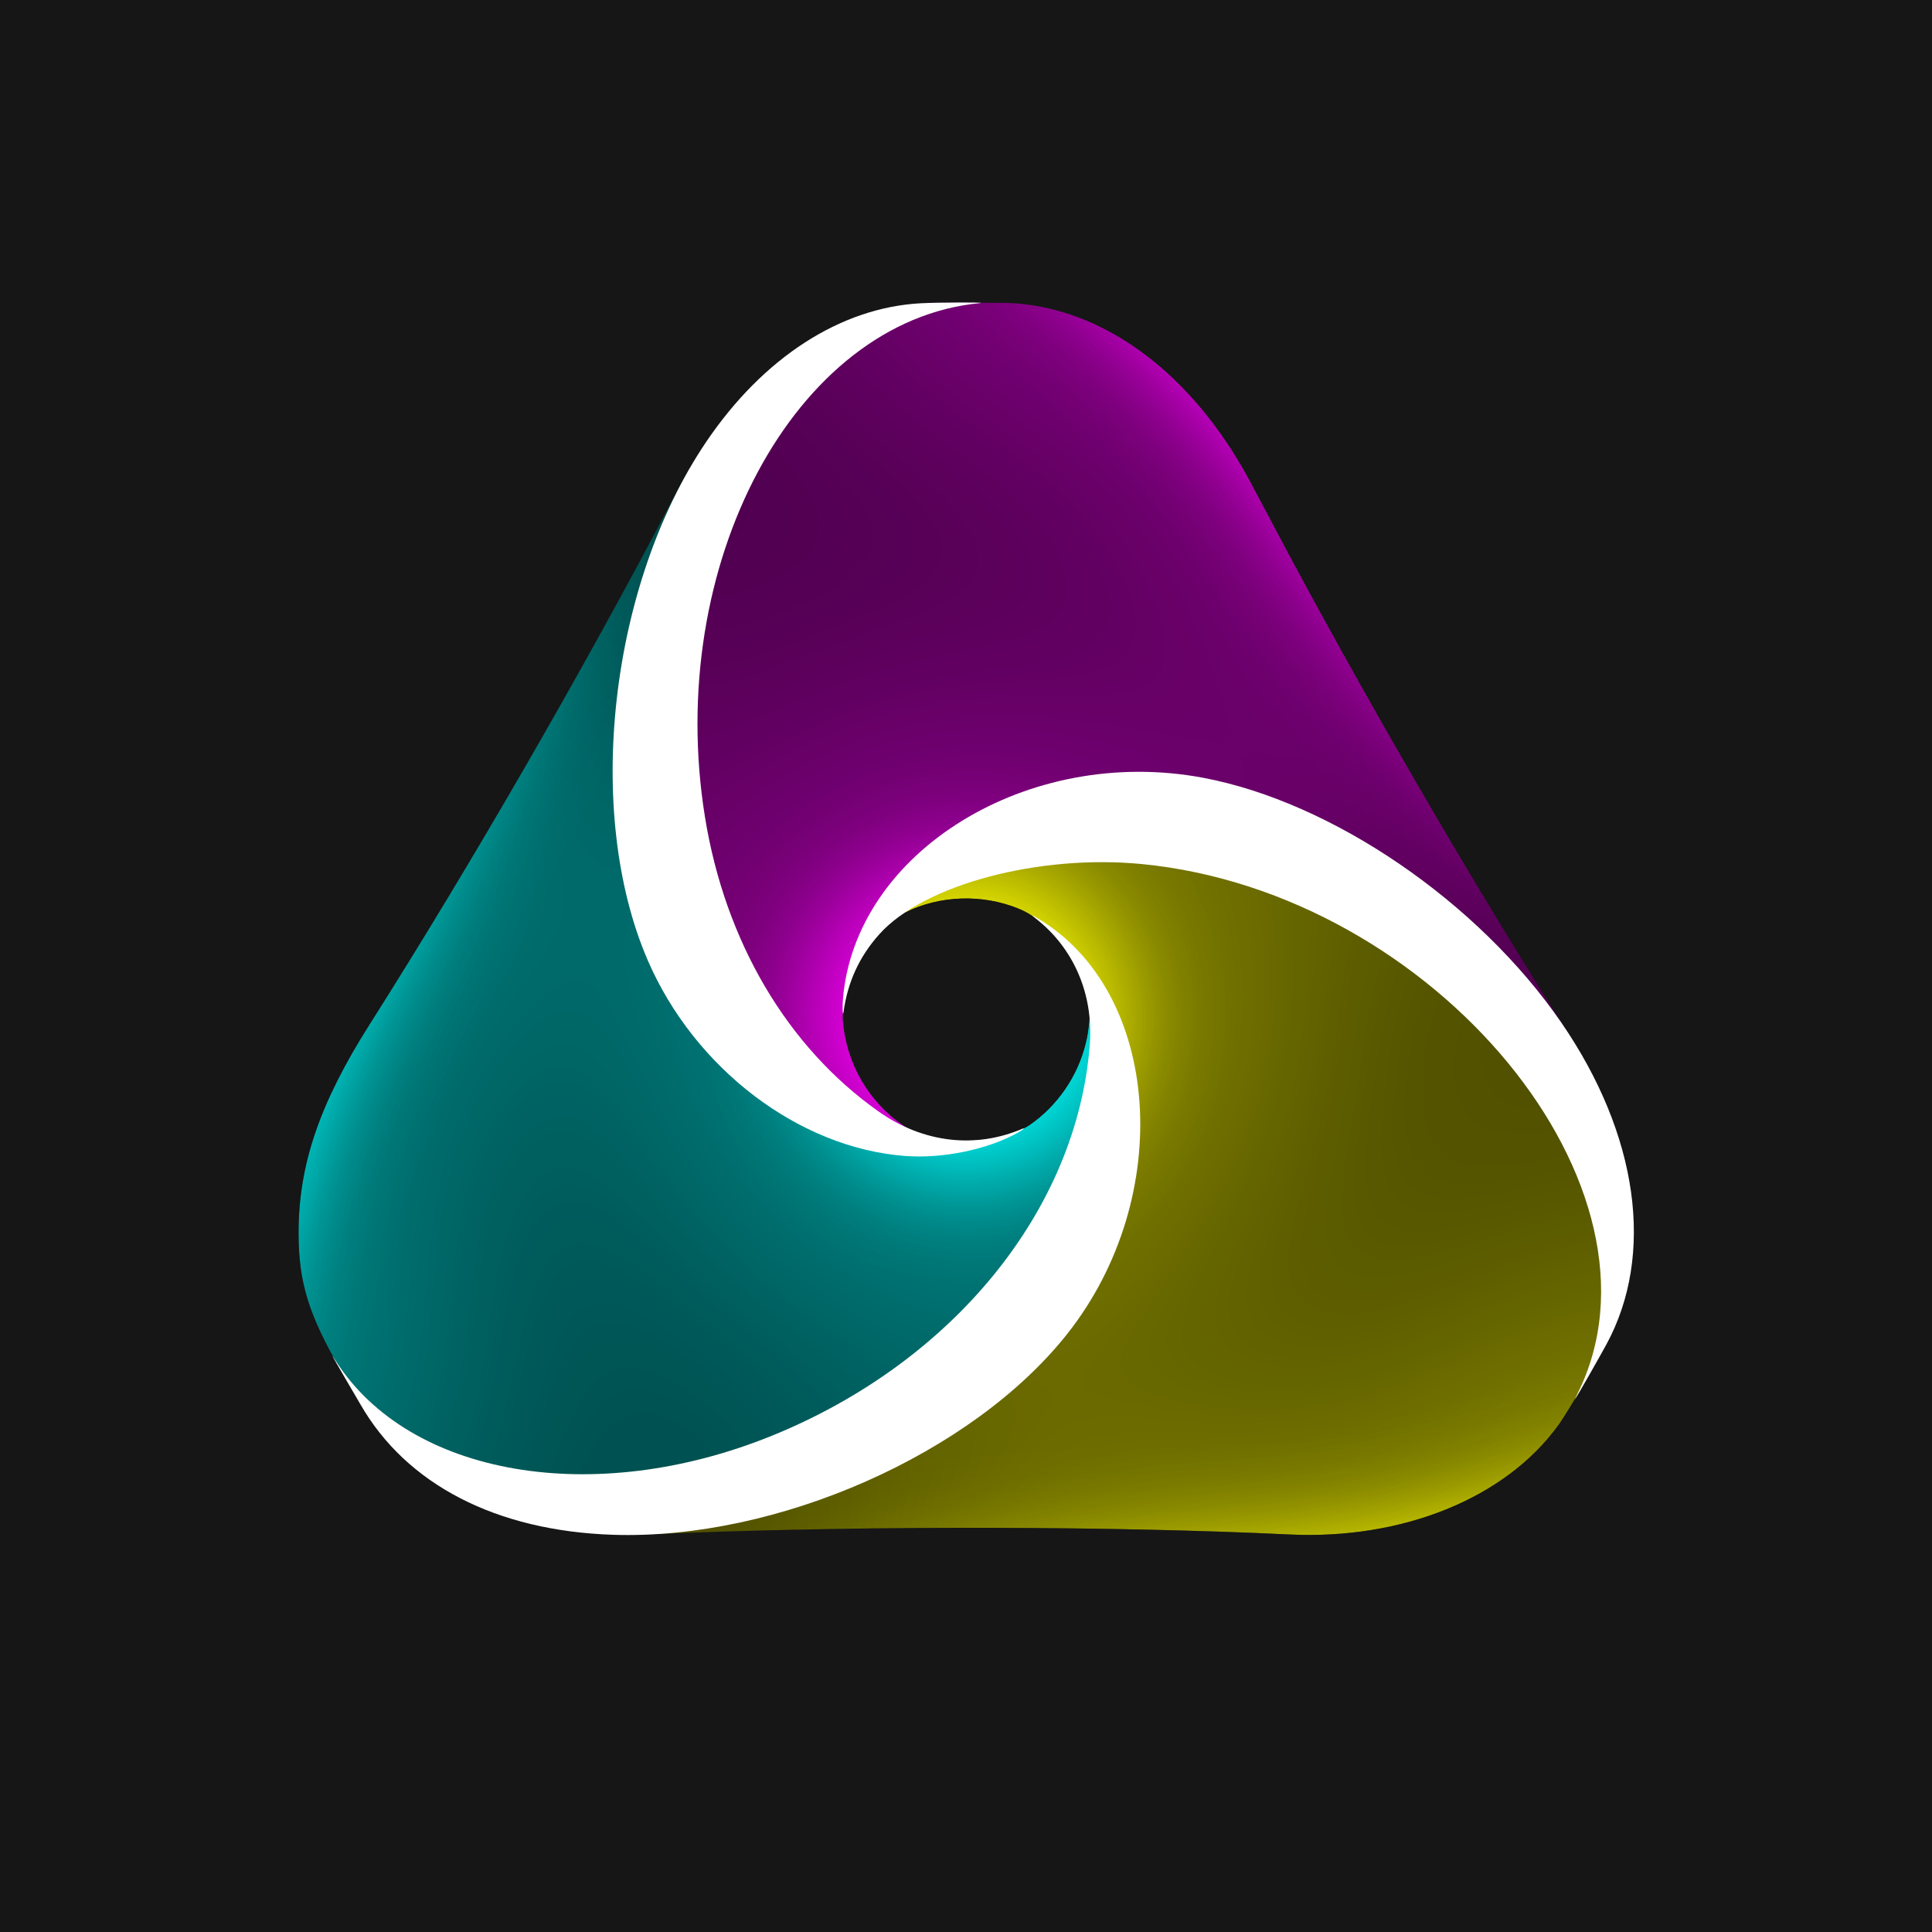
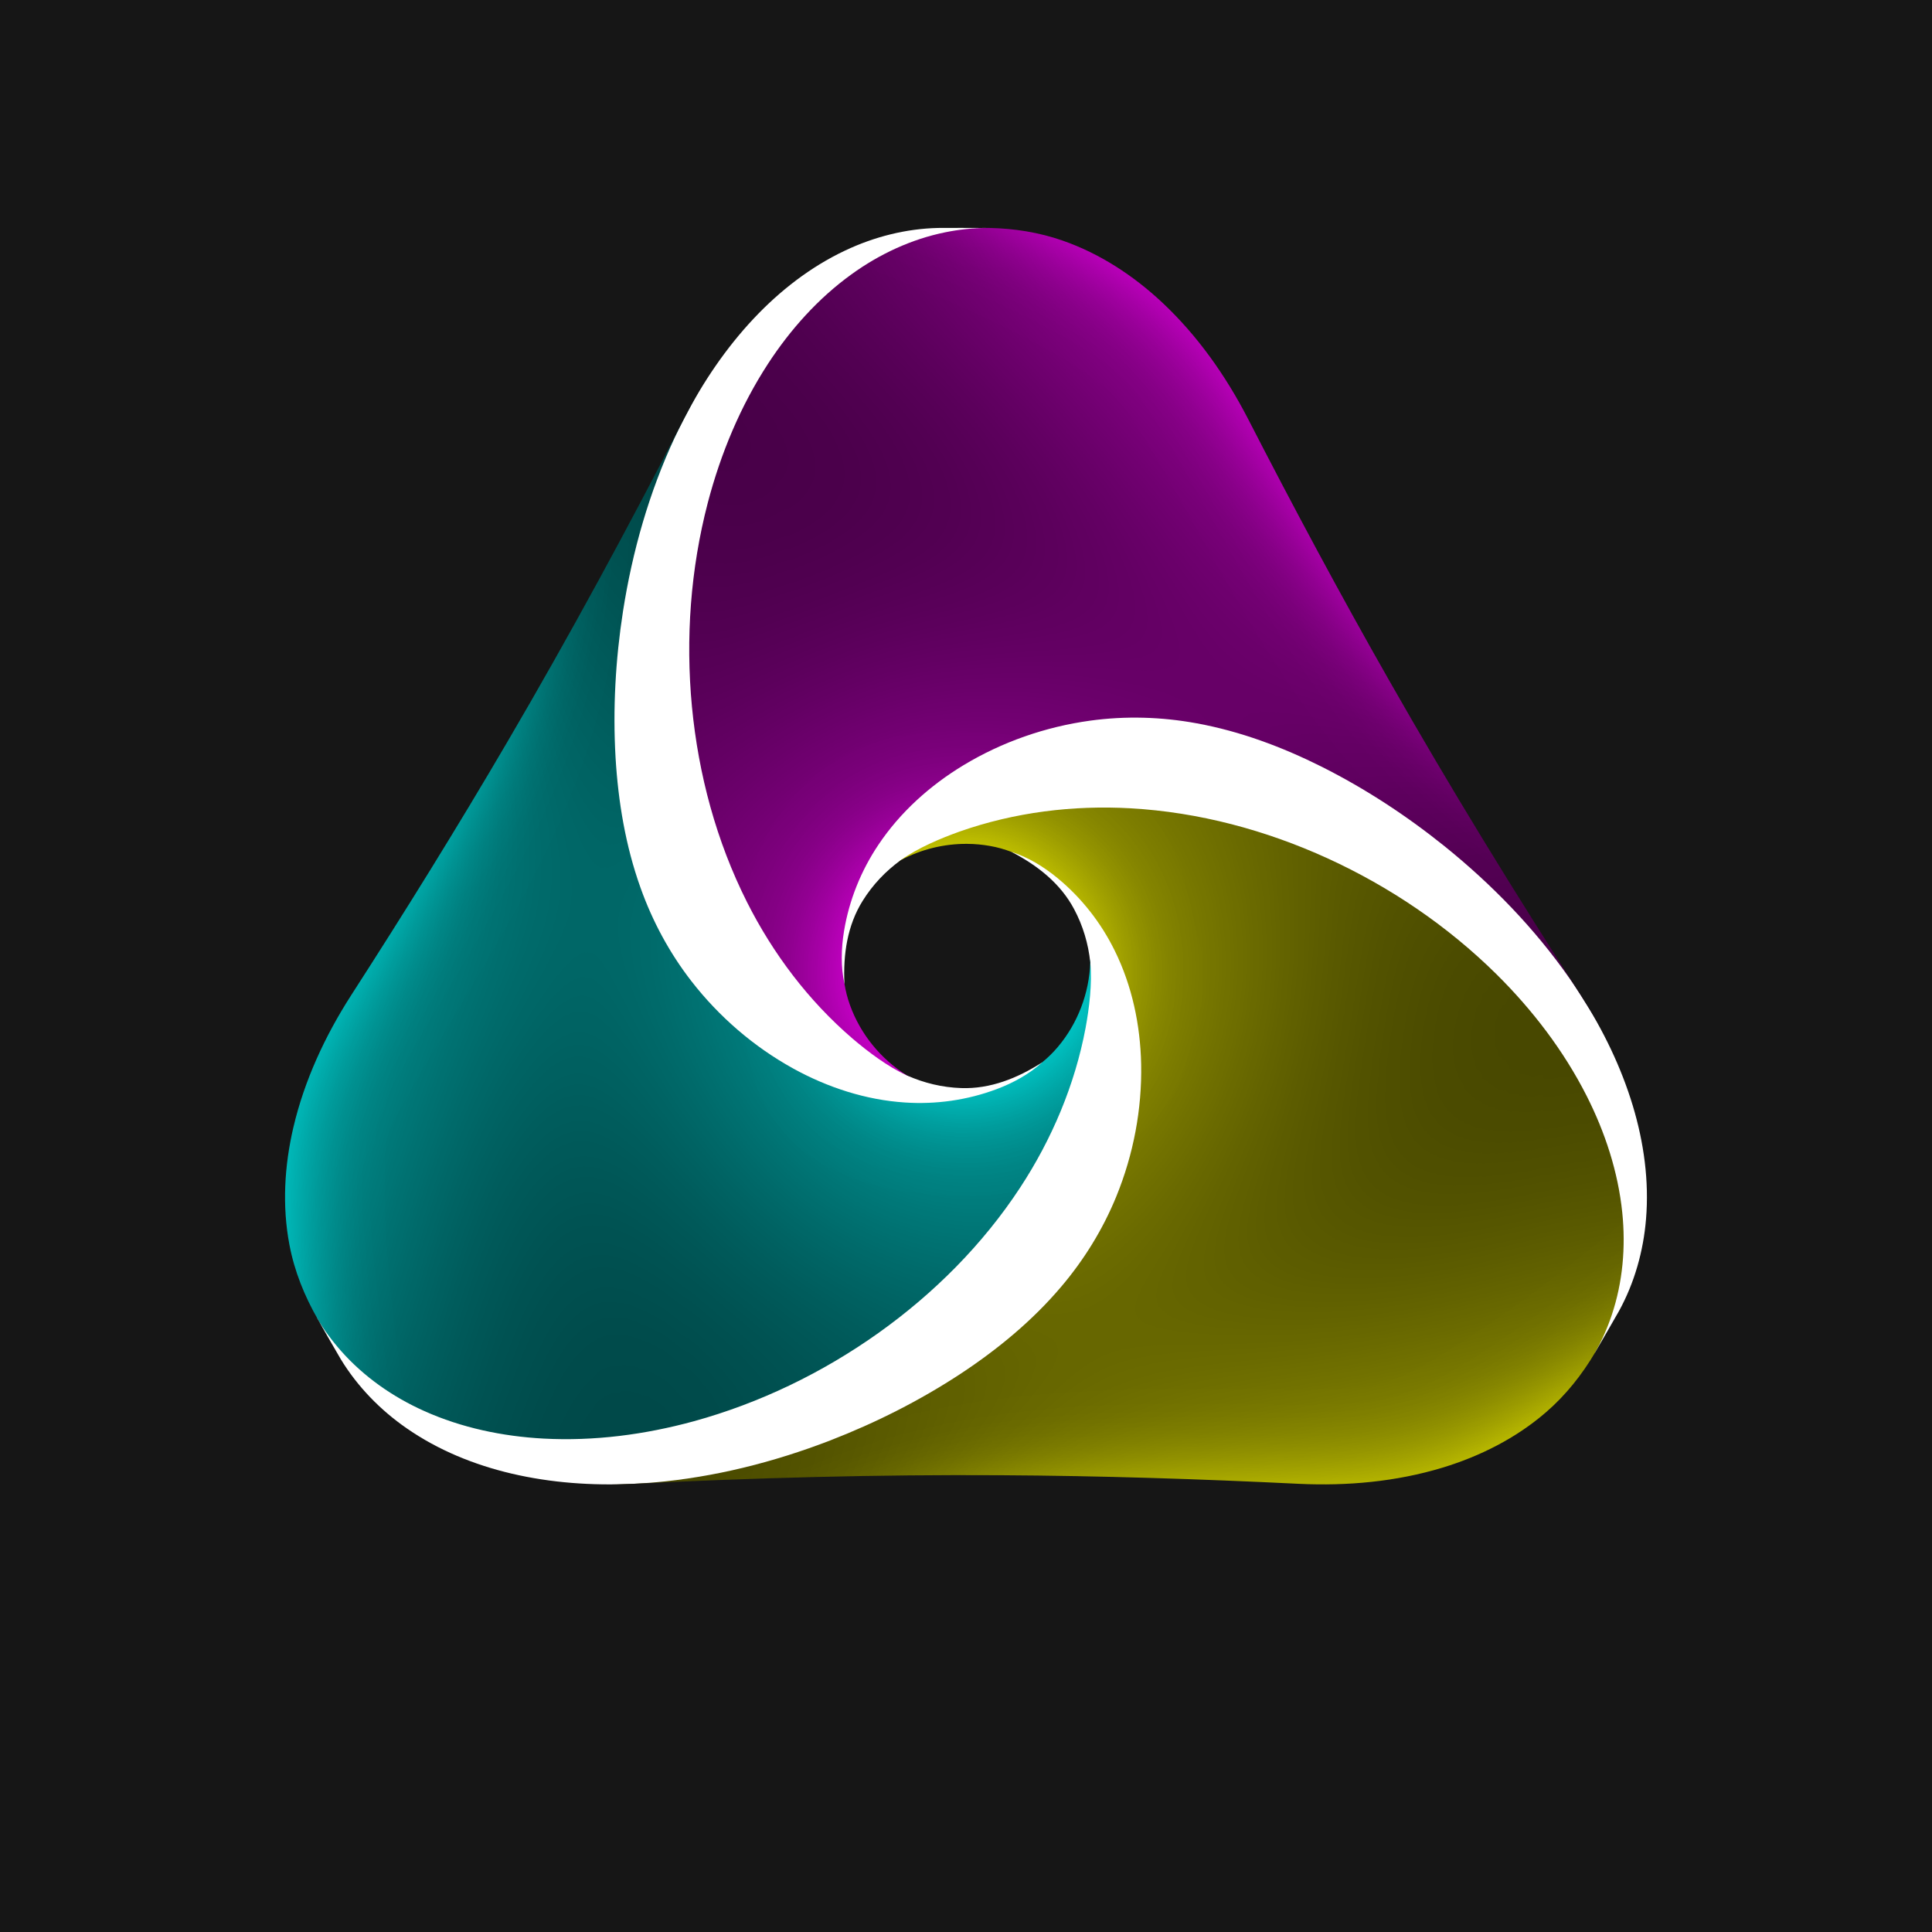
- <svg xmlns="http://www.w3.org/2000/svg" version="1.1" viewBox="0 0 1e3 1e3">
+ <svg xmlns="http://www.w3.org/2000/svg" version="1.1" viewBox="0 0 1024 1024">
  <defs>
-     <mask id="mask69" maskUnits="userSpaceOnUse">
-       <path d="m279.66 821.29c-72.901-2.416-128.94-31.386-157.62-81.48-1.904-3.326-7.088-12.255-11.518-19.842-20.686-35.422-27.035-55.841-27.022-86.911 0.017-42.475 13.054-80.715 44.329-130.02 63.298-99.8 133.4-221.2 188.34-326.16 12.328-23.553 18.689-34.005 29.26-48.083 34.685-46.191 79.737-73.267 126.13-75.807 8.849-0.484 53.272-0.318 59.937 0.225 56.746 4.62 109.55 44.612 144.99 109.8 1.589 2.924 7.671 14.38 13.514 25.458 55.724 105.64 128.02 230.14 188.41 324.46 38.953 60.839 48.61 128.66 25.654 180.18-4.792 10.754-27.694 50.45-34.631 60.028-32.967 45.512-97.112 71.548-167.89 68.146-108.35-5.208-258.26-5.55-379.76-0.867-24.95 0.962-33.813 1.145-42.114 0.87zm231.08-246.21c11.989-1.631 23.029-5.198 29.067-9.392 17.23-11.969 29.774-30.25 34.773-50.679 1.269-5.186 1.794-8.619 2.408-15.747 0.346-4.021-2.432-16.712-5.291-24.17-7.867-20.521-22.91-37.673-38.754-44.186-22.799-9.372-49.545-8.467-71.218 2.409-7.906 3.968-19.713 16.179-26.347 27.25-7.751 12.935-13.053 30.398-12.248 40.34 2.149 26.54 16.093 50.578 37.934 65.395 6.347 4.306 19.627 8.038 32.831 9.226 2.534 0.228 14.151-0.08 16.846-0.446z" fill="#fff" />
+     <filter id="filter8" x="-.342" y="-.324" width="1.685" height="1.648" color-interpolation-filters="sRGB">
+       <feGaussianBlur stdDeviation="80.112" />
+     </filter>
+     <filter id="filter5" x="-.115" y="-.117" width="1.23" height="1.234" color-interpolation-filters="sRGB">
+       <feGaussianBlur stdDeviation="25.965" />
+     </filter>
+     <mask id="mask1" maskUnits="userSpaceOnUse">
+       <path d="m519.68 120.8c-7.489 3e-3 -14.981-0.035-22.469 0.019-17.028 0.388-33.874 4.683-49.246 11.955-18.358 8.65-34.629 21.328-48.494 36.07-14.75 15.7-26.891 33.696-36.791 52.807h-2e-3c-0.099 0.194-0.2 0.387-0.299 0.58-0.109 0.212-0.218 0.425-0.326 0.637-29.523 57.501-60.342 114.35-93.01 170.12-26.636 45.553-54.478 90.392-83.064 134.74-13.77 21.478-24.668 44.997-30.504 69.898-4.749 20.329-5.981 41.666-2.049 62.24 2.624 13.864 7.979 27.121 15.012 39.361 1.721 2.996 3.492 5.959 5.406 8.822-1.553-2.322-3.046-4.689-4.473-7.1 3.745 6.48 7.455 12.984 11.244 19.438 8.85 14.552 20.993 26.994 34.977 36.67 16.67 11.573 35.785 19.327 55.484 23.963 20.972 4.924 42.627 6.439 64.127 5.457l2e-3 2e-3c65.012-3.226 130.11-4.985 195.2-4.58 52.768 0.291 105.52 1.984 158.22 4.564 25.486 1.187 51.304-1.137 75.787-8.533 19.98-6.052 39.072-15.653 54.924-29.346 10.466-9.007 19.172-19.959 26.18-31.867 0.026-0.046 0.052-0.092 0.078-0.139 0.433-0.754 0.866-1.507 1.301-2.26 3.756-6.512 7.549-13.004 11.26-19.541 8.178-14.94 12.881-31.679 14.27-48.627 1.688-20.223-1.155-40.653-6.99-60.031-6.222-20.624-15.737-40.137-27.338-58.266l2e-3 -2e-3c-35.3-54.69-69.371-110.19-101.57-166.76-26.132-45.844-51.043-92.376-75.16-139.31-11.715-22.664-26.636-43.86-45.283-61.365-15.231-14.277-33.093-26.012-52.877-32.895-12.433-4.35-25.597-6.428-38.777-6.709-0.719-0.015-1.438-5e-3 -2.156-0.01-3.675-0.024-7.348 0.07-11.004 0.311 2.792-0.184 5.595-0.293 8.4-0.324zm-7.029 326.46c4.071 0.031 8.141 0.403 12.152 1.127 3.898 0.69 7.66 1.755 11.289 3.139 8e-4 4.1e-4 3e-3 2e-3 4e-3 2e-3 13.698 7.058 25.988 16.714 33.211 30.344 4.663 8.732 7.555 18.383 8.553 28.227v2e-3l-2e-3 2e-3v4e-3c-0.522 16.288-6.647 32.345-17.176 44.793-2.546 3.03-5.349 5.754-8.361 8.205-12.962 8.335-27.471 14.153-42.887 13.594-9.893-0.328-19.696-2.65-28.719-6.707-3e-3 -2e-3 -5e-3 -4e-3 -8e-3 -6e-3 -13.845-8.596-24.689-21.927-30.205-37.27-1.351-3.72-2.309-7.51-2.926-11.344-0.737-15.394 1.479-30.867 9.672-43.938 5.231-8.405 12.144-15.736 20.17-21.521 2e-3 -8.7e-4 4e-3 -1e-3 6e-3 -2e-3 10.775-5.769 23.012-8.744 35.227-8.65z" fill="#ffffff" />
    </mask>
-     <mask id="mask70" maskUnits="userSpaceOnUse">
-       <path d="m279.66 821.29c-72.901-2.416-128.94-31.386-157.62-81.48-1.904-3.326-7.088-12.255-11.518-19.842-20.686-35.422-27.035-55.841-27.022-86.911 0.017-42.475 13.054-80.715 44.329-130.02 63.298-99.8 133.4-221.2 188.34-326.16 12.328-23.553 18.689-34.005 29.26-48.083 34.685-46.191 79.737-73.267 126.13-75.807 8.849-0.484 53.272-0.318 59.937 0.225 56.746 4.62 109.55 44.612 144.99 109.8 1.589 2.924 7.671 14.38 13.514 25.458 55.724 105.64 128.02 230.14 188.41 324.46 38.953 60.839 48.61 128.66 25.654 180.18-4.792 10.754-27.694 50.45-34.631 60.028-32.967 45.512-97.112 71.548-167.89 68.146-108.35-5.208-258.26-5.55-379.76-0.867-24.95 0.962-33.813 1.145-42.114 0.87zm231.08-246.21c11.989-1.631 23.029-5.198 29.067-9.392 17.23-11.969 29.774-30.25 34.773-50.679 1.269-5.186 1.794-8.619 2.408-15.747 0.346-4.021-2.432-16.712-5.291-24.17-7.867-20.521-22.91-37.673-38.754-44.186-22.799-9.372-49.545-8.467-71.218 2.409-7.906 3.968-19.713 16.179-26.347 27.25-7.751 12.935-13.053 30.398-12.248 40.34 2.149 26.54 16.093 50.578 37.934 65.395 6.347 4.306 19.627 8.038 32.831 9.226 2.534 0.228 14.151-0.08 16.846-0.446z" fill="#fff" />
-     </mask>
-     <filter id="filter70" x="-.349" y="-.355" width="1.697" height="1.71" color-interpolation-filters="sRGB">
-       <feGaussianBlur stdDeviation="93.19" />
-     </filter>
-     <mask id="mask69-40-4" maskUnits="userSpaceOnUse">
-       <path d="m279.66 821.29c-72.901-2.416-128.94-31.386-157.62-81.48-1.904-3.326-7.088-12.255-11.518-19.842-20.686-35.422-27.035-55.841-27.022-86.911 0.017-42.475 13.054-80.715 44.329-130.02 63.298-99.8 133.4-221.2 188.34-326.16 12.328-23.553 18.689-34.005 29.26-48.083 34.685-46.191 79.737-73.267 126.13-75.807 8.849-0.484 53.272-0.318 59.937 0.225 56.746 4.62 109.55 44.612 144.99 109.8 1.589 2.924 7.671 14.38 13.514 25.458 55.724 105.64 128.02 230.14 188.41 324.46 38.953 60.839 48.61 128.66 25.654 180.18-4.792 10.754-27.694 50.45-34.631 60.028-32.967 45.512-97.112 71.548-167.89 68.146-108.35-5.208-258.26-5.55-379.76-0.867-24.95 0.962-33.813 1.145-42.114 0.87zm231.08-246.21c11.989-1.631 23.029-5.198 29.067-9.392 17.23-11.969 29.774-30.25 34.773-50.679 1.269-5.186 1.794-8.619 2.408-15.747 0.346-4.021-2.432-16.712-5.291-24.17-7.867-20.521-22.91-37.673-38.754-44.186-22.799-9.372-49.545-8.467-71.218 2.409-7.906 3.968-19.713 16.179-26.347 27.25-7.751 12.935-13.053 30.398-12.248 40.34 2.149 26.54 16.093 50.578 37.934 65.395 6.347 4.306 19.627 8.038 32.831 9.226 2.534 0.228 14.151-0.08 16.846-0.446z" fill="#fff" />
-     </mask>
-     <filter id="filter70-2-9" x="-.17" y="-.169" width="1.34" height="1.338" color-interpolation-filters="sRGB">
-       <feGaussianBlur stdDeviation="32.575" />
-     </filter>
  </defs>
-   <rect width="1e3" height="1e3" fill="#161616" />
-   <g transform="matrix(.82963 0 0 .82963 85.259 112.88)" mask="url(#mask70)">
-     <path d="m580.6 395.69c-44.351 1.306-90.665 10.06-127.43 36.249-11.625 27.346 43.242-15.15 64.004 0.361 67.024 17.26 93.961 97.008 83.66 159.6-10.447 90.632-86.352 156.74-166.12 190.72-43.005 19.653-89.964 29.378-136.6 33.861-19.616 17.386 43.306 7.654 58.266 8.763 124.46-4.355 249.03-1.119 373.42 1.834 74.401-2.679 154.42-48.196 169.13-126.09 17.045-92.691-44.167-179.9-114.47-233.79-58.135-44.177-130.3-72.24-203.86-71.512zm-24.682 50.939c-0.938 9.537-6.929-3.972 0 0z" fill="#4d4d00" />
-     <path d="m324.08 158.58c-26.296 28.877-38.844 69.489-60.267 102.74-50.02 92.144-106.13 180.79-159.74 270.79-35.257 62.445-39.108 148.63 12.649 203.35 63.494 64.844 167.16 64.091 247.54 35.919 111.72-37.84 211.54-137.05 219.04-259.19 3.288-23.32-13.095-35.343-13.304-4.797-8.679 58.946-78.677 82.399-130.16 68.119-88.131-20.722-148.12-107.56-152.69-195.64-6.396-71.512 6.721-145.16 39.329-209.26-1.138-2.338 5.439-21.083-2.404-12.018z" fill="#004d4d" />
-     <path d="m499.41 46.748c-80.034 16.257-135.18 87.894-157.32 162.93-37.617 121.33-9.372 272.29 97.019 350.4 14.331 15.817 50.701 18.11 19.685-2.953-46.292-36.518-32.798-107.28 4.219-145.1 62.154-68.494 170.32-76.713 249.86-35.195 65.192 31.014 122.77 79.584 161.39 140.84 30.298 10.878-20.708-50.405-29.106-69.213-62.296-100.34-118.13-204.49-175.03-307.87-36.157-58.259-99.696-101.44-170.72-93.84z" fill="#4d004d" />
+   <rect width="1024" height="1024" fill="#161616" stroke-linecap="round" stroke-width="80" />
+   <g mask="url(#mask1)">
+     <path d="m593.55 412.53c33.486-1.531 71.519 3.332 111.15 20.82 81.162 39.38 158.95 124.91 160.91 219.01 0.518 18.168-6.966 55.17-6.966 55.17s1.442 25.584-11.87 37.041c-15.852 13.692-53.179 47.827-73.159 53.879-24.483 7.397-53.484 6.891-78.969 5.705-52.704-2.58-112.47 3.549-165.24 3.258-65.095-0.405-186.82-4.347-247.24-18.268-4.1-7.633 65.917-11.118 135.89-28.392 55.864-19.427 90.443-35.765 128.3-85.088 25.861-29.62 43.918-74.161 47.215-107.91-0.033-41.162-3.748-67.872-37.06-97.134-9.795-7.978-21.914-14.9-34.361-17.103-16.045-2.894-34.603 2.483-48.97 10.175-20.107 3.24 11.961-23.132 14.6-24.602 16.903-9.2 49.957-24.009 105.77-26.561z" fill="#464600" />
+     <path d="m526.63 115.7c-4.393-0.094-15.598 1.426-15.598 1.426s-38.813 8.93-54.287 18.463c-80.51 48.743-115.69 158.88-109.21 248.86 12.454 114.84 96.986 174.94 123.26 191 2.593 1.55 29.407-1.052 24.424-4.961-13.845-8.596-33.356-23.665-38.871-39.007-4.316-11.881-0.986-35.096 1.025-47.568 8.686-43.48 26.499-49.822 62.13-70.431 30.876-14.02 78.476-20.653 117.06-13.066 61.642 8.121 93.08 29.898 137.84 68.564 49.945 51.96 82.91 97.627 87.471 90.26-35.3-54.69-71.201-143.86-103.4-200.43-26.132-45.844-59.351-98.033-83.469-144.97-11.715-22.664-28.404-45.628-47.051-63.133-15.231-14.277-42.062-21.477-61.846-28.359-12.433-4.35-26.285-6.365-39.465-6.646z" fill="#460046" />
+     <path d="m373.11 195.49c-29.713 57.915-83.541 133.02-116.44 189.2-26.636 45.553-61.019 93.574-89.605 137.93-13.77 21.478-23.784 51.714-29.62 76.616-4.749 20.329 0.03 46.262 3.962 66.836 3.266 17.257 16.691 31.498 26.428 46.062 10.776 14.682 29.812 27.299 45.805 35.934 82.468 45.352 195.44 20.754 270.12-29.844 93.23-68.207 100.71-170.58 101.49-201.36 0.046-3.021-13.394-25.569-14.288-19.298-0.522 16.288-2.581 41.361-13.11 53.809-8.132 9.679-16.058 18.356-27.865 22.85-41.998 14.218-71.399 1.111-107.06-19.441-27.58-19.73-57.123-57.637-69.844-94.844-23.788-57.444-20.647-95.559-9.539-153.65 20.026-69.234 38.225-110.52 29.565-110.79z" fill="#004646" />
+     <path transform="translate(0,6)" d="m517.88 555.02c-13.696 0.57-40.31-14.106-38.255-39.894m-411.08 214.83c7.586-77.25 6.343-133.24 42.607-195.42 35.085-60.152 39.241-124.51 27.544-193.31m407.61 144.16c7.342 11.576 7.939 41.963-15.422 53.077m391.59 248.59c-70.694 32.055-118.56 61.128-190.54 60.809-69.636-0.308-127.45 28.273-181.18 72.799m-78.961-425.08c6.354-12.146 32.372-27.857 53.677-13.182m19.491-463.42c63.108 45.195 112.22 72.113 147.93 134.61 34.551 60.461 88.211 96.241 153.64 120.51" fill="none" filter="url(#filter8)" mask="none" opacity=".6" stroke="#ffffff" stroke-linecap="round" stroke-width="200" style="mix-blend-mode:color-dodge" />
+     <path d="m533.18 515.61c-5.266 19.259-21.187 23.154-41.137 13.706m-360.72 315.37s-52.999-227.37-17.292-295.41c62.165-118.45 124.08-176.38 118.21-310.08m272.29 252.65c19.312-5.069 30.645 6.771 32.439 28.773m453.48 154.71s-170.41 159.59-247.19 162.68c-133.66 5.389-214.79-19.264-327.65 52.665m82.66-362.14c-14.046-14.19-9.459-29.925 8.699-42.479m-92.757-470.08s223.41 67.789 264.48 132.73c71.498 113.06 90.71 195.64 209.43 257.42" fill="none" filter="url(#filter5)" mask="none" stroke="#ffffff" stroke-linecap="round" stroke-width="80" style="mix-blend-mode:color-dodge" />
+     <path d="m536.09 451.53c4.817 10.859 20.424 19.586 27.647 33.217 5.7 10.674 13.413 18.124 14.147 25.615 1.067 10.906-0.582 24-2.507 34.46-5.662 30.17-17.854 58.973-34.662 84.606-19.812 30.211-45.779 56.179-75.16 77.106-29.605 21.049-62.81 37.134-97.856 46.77-25.892 7.079-52.878 10.619-79.725 9.171-21.646-1.186-43.26-5.692-63.091-14.59-16.711-7.479-32.079-18.206-44.219-31.967-4.778-5.405-9.054-11.262-12.744-17.462-8.974 6.424-7.082 17.158-2.805 24.443 8.85 14.552 18.994 28.868 32.978 38.545 16.67 11.573 25.055 15.937 44.755 20.573 24.645 5.786 78.464 5.881 103.64 3.731 32.053-2.777 63.546-10.709 93.526-22.28 24.202-9.378 47.51-21.14 69.211-35.396 19.56-12.912 37.862-27.981 53.063-45.889 12.242-14.373 22.289-30.638 29.417-48.131 9.027-22.131 13.604-46.101 13.127-70.008-0.417-20.733-4.804-41.543-14.009-60.194-7.261-14.781-17.643-28.038-30.374-38.498-7.263-5.992-15.782-11.159-24.352-13.822zm-88.514 69.844c6.996-9.601 6.75-27.48 14.943-40.551 6.394-10.273 8.989-20.678 15.11-25.059 8.911-6.378 21.076-11.496 31.097-15.059 28.959-10.182 59.999-14.024 90.602-12.285 36.07 2.052 71.542 11.556 104.36 26.538 33.032 15.114 63.564 35.828 89.432 61.361 19.077 18.884 35.636 40.484 47.805 64.459 9.796 19.339 16.7 40.31 18.911 61.933 1.879 18.211 0.273 36.884-5.575 54.278-2.292 6.841-5.226 13.472-8.75 19.768 10.05 4.56 18.4-2.446 22.571-9.793 8.178-14.94 15.504-30.883 16.892-47.832 1.688-20.223 1.274-29.667-4.561-49.045-7.311-24.237-34.139-70.892-48.586-91.616-18.431-26.37-41.048-49.678-66.058-69.856-20.222-16.27-42.063-30.575-65.26-42.24-20.962-10.483-43.163-18.799-66.273-23.009-18.568-3.415-37.678-3.984-56.391-1.411-23.679 3.248-46.727 11.269-67.192 23.636-17.747 10.727-33.575 24.931-45.125 42.229-9.171 13.679-15.46 29.299-18.153 45.554-1.558 9.286-1.773 19.247 0.205 28.001zm104.74 41.733c-11.812-1.258-27.174 7.894-42.59 7.334-12.094-0.401-22.403 2.554-29.257-0.556-9.979-4.529-20.494-12.504-28.59-19.401-23.297-19.989-42.145-44.949-55.94-72.321-16.258-32.263-25.763-67.735-29.196-103.64-3.427-36.164-0.754-72.962 8.424-108.13 6.815-25.963 17.242-51.103 31.921-73.63 11.85-18.153 26.56-34.618 44.18-47.344 14.832-10.733 31.806-18.678 49.794-22.311 7.071-1.435 14.28-2.21 21.495-2.306-1.076-10.984-11.318-14.712-19.766-14.651-17.028 0.388-34.498 2.015-49.869 9.287-18.358 8.65-26.329 13.73-40.194 28.472-17.334 18.45-44.325 65.011-55.049 87.885-13.621 29.147-22.498 60.387-27.468 92.136-3.979 25.648-5.447 51.715-3.951 77.637 1.402 23.396 5.301 46.78 13.21 68.898 6.327 17.788 15.389 34.622 26.973 49.542 14.652 18.883 33.123 34.832 54.065 46.372 18.164 10.006 38.379 16.611 59.134 17.965 16.432 1.102 33.103-1.261 48.527-7.056 8.82-3.294 17.555-8.088 24.147-14.178z" fill="#ffffff" />
  </g>
-   <g transform="matrix(.82963 0 0 .82963 85.259 112.88)" filter="url(#filter70)" mask="url(#mask69)" style="mix-blend-mode:overlay">
-     <circle cx="500" cy="500" r="178.57" fill="#fff" />
-     <path d="m562.54 896.58s199.66 6.508 253.5-13.919c105.28-39.939 88.226-59.357 116.7-116.03m-120.56-519.07s-94.194-176.16-138.81-212.58c-87.228-71.206-95.518-46.727-158.84-43.047m-389.25 363.94s-105.47 169.66-114.7 226.5c-18.052 111.14 7.292 106.08 42.138 159.08" fill="none" stroke="#fff" stroke-linecap="round" stroke-linejoin="round" stroke-width="200" style="font-variation-settings:normal" />
-   </g>
-   <g transform="matrix(.82963 0 0 .82963 85.259 112.88)" filter="url(#filter70-2-9)" mask="url(#mask69-40-4)" style="mix-blend-mode:overlay">
-     <circle cx="500" cy="500" r="92.951" fill="#fff" />
-     <path d="m444.05 949.81s217.82-16.66 277.17-21.032c72.161-5.316 194.29-31.184 270.85-72.25m-74.543-532.97s-123.34-180.31-156.8-229.52c-40.685-59.835-124.15-152.67-197.99-198.43m-424.3 331.04s-94.484 196.97-120.37 250.55c-31.477 65.152-70.137 183.85-72.852 270.68" fill="none" stroke="#fff" stroke-linecap="round" stroke-linejoin="round" stroke-width="200" style="font-variation-settings:normal" />
-   </g>
-   <path d="m317.28 794.4c-60.446-1.989-106.98-26.043-130.77-67.597-1.58-2.76-5.495-9.392-8.61-14.739-6.318-10.845-5.857-10.17-5.677-10.01 0.073 0.065 0.708 1.022 1.41 2.127 38.102 59.931 133.95 76.387 226.18 38.835 93.699-38.148 157.66-116.92 164.26-202.28 2.009-25.992-8.239-49.862-27.816-65.188-2.672-2.091-2.493-2.194 0.749-0.276 64.033 37.877 71.61 144.14 15.345 215.22-49.136 62.068-150.11 106.71-235.08 103.91zm499.25-73.065c52.74-105.74-73.521-259.26-225.41-274.09-53.452-5.217-113 10.678-135.96 36.29-10.513 11.726-16.465 24.972-18.557 40.359-0.362 2.663-0.657-2.309-0.321-6.503 6.118-76.546 96.014-131.87 186.53-114.8 66.7 12.579 142.19 64.08 185.17 126.47 40.142 58.276 48.702 120.5 23.431 166.91-2.208 4.055-15.375 27.46-16.221 28.255-0.111 0.104 0.503-1.185 1.349-2.881zm-348.05-123.01c-54.933-4.151-108.9-45.151-133.16-101.17-33.154-76.554-19.883-194.42 30.228-268.48 29.516-43.619 69.522-69.453 111.03-71.701 8.686-0.47 35.755-0.572 30.498-0.068-95.688 9.184-163.26 135.42-142.2 265.9 10.41 64.498 42.644 119.17 89.936 152.54 23.295 16.438 50.361 19.217 74.404 8.877 1.586-0.682 0.448 0.462-2.202 1.952-15.63 8.789-38.949 13.629-58.536 12.149z" fill="#fff" stroke-width=".863" />
</svg>
